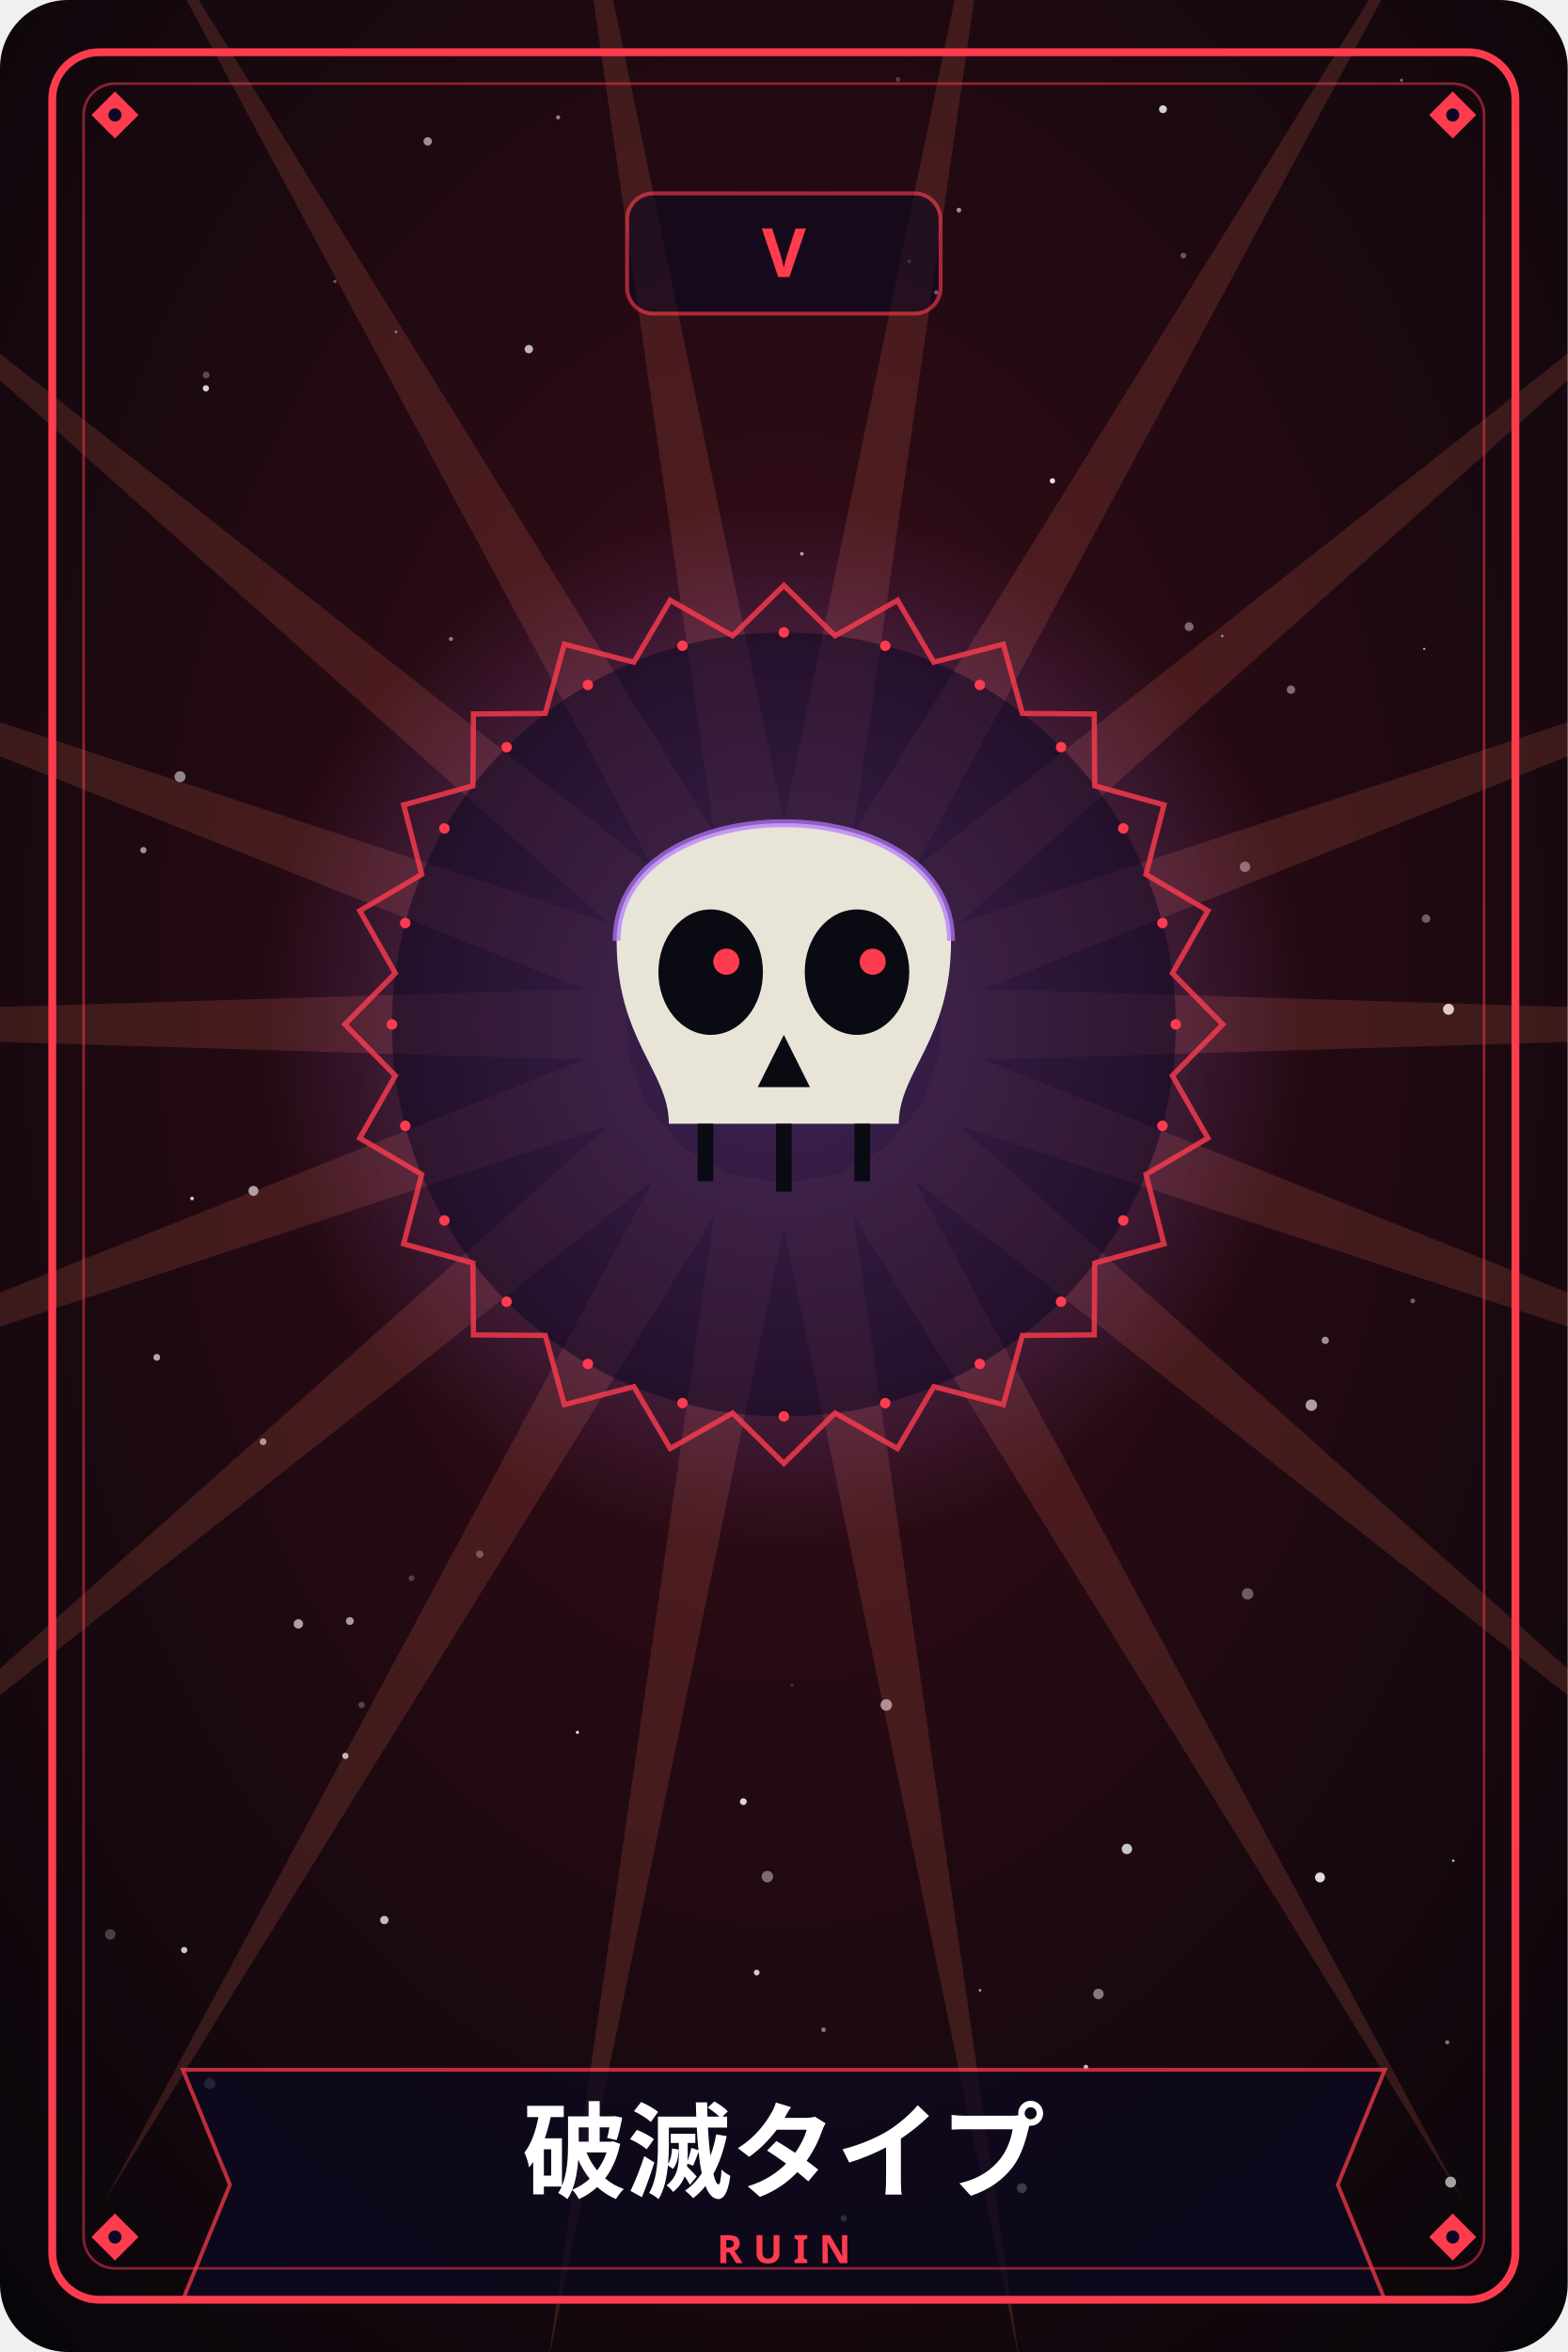
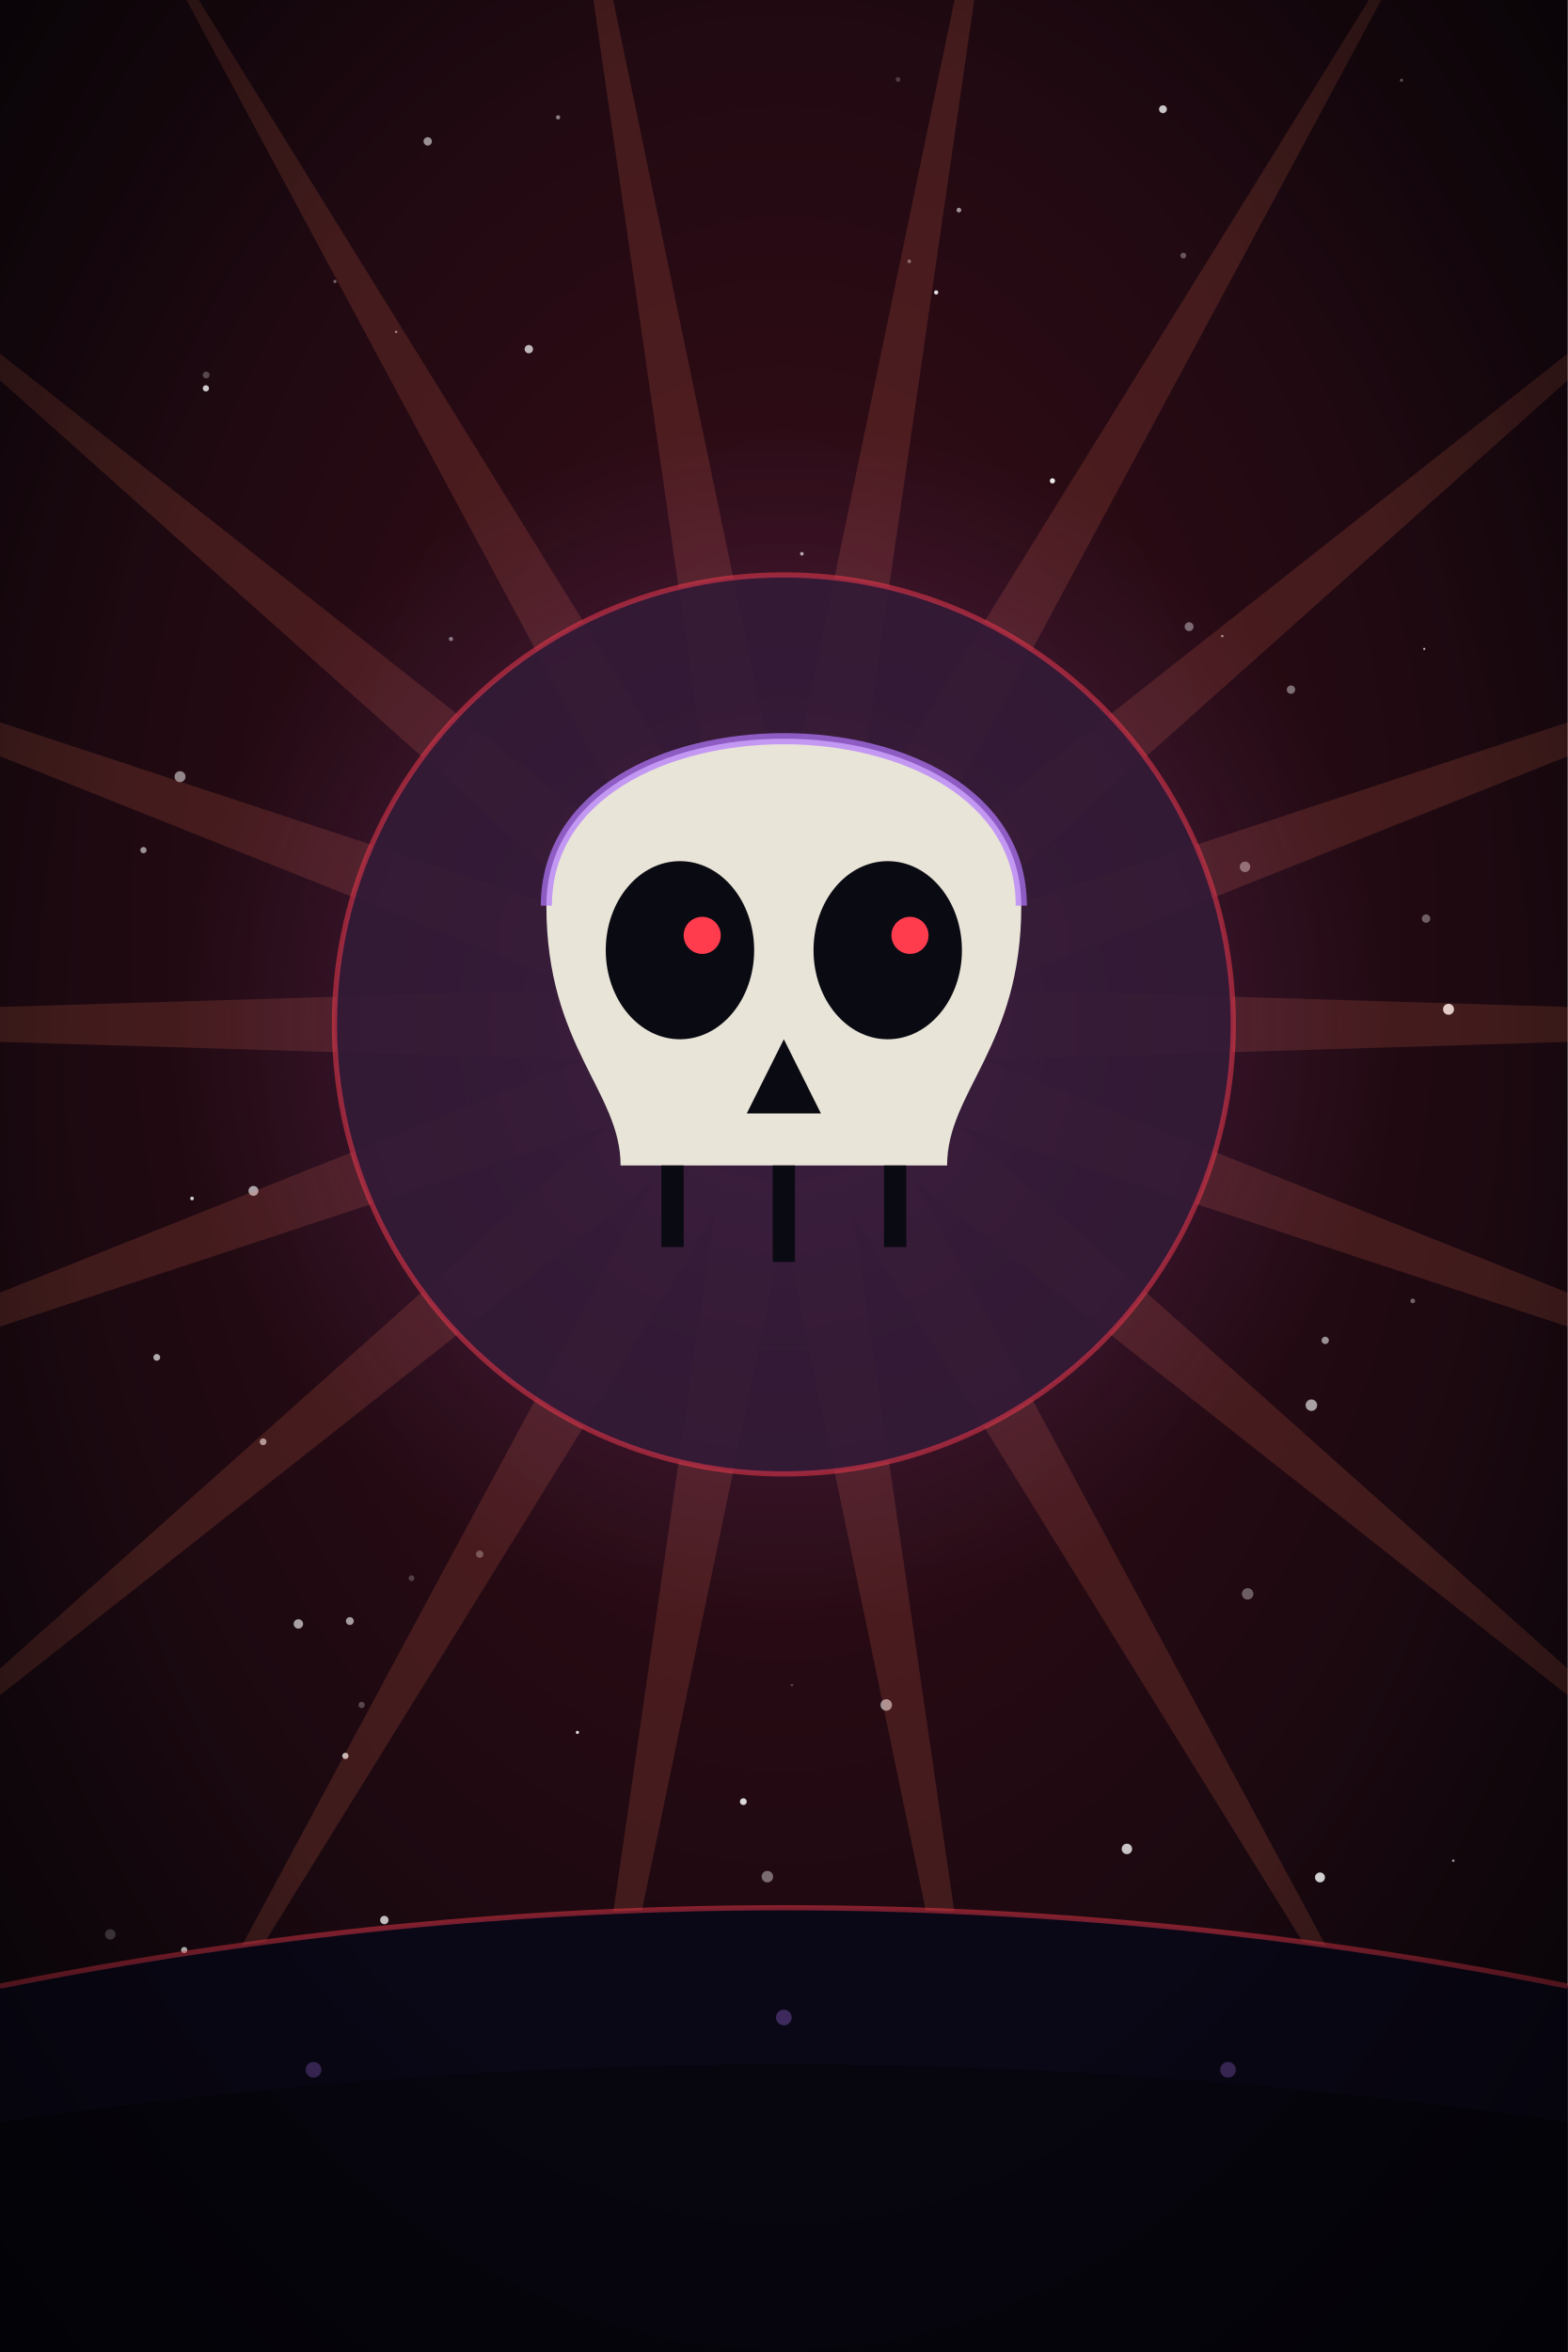
- <svg xmlns="http://www.w3.org/2000/svg" viewBox="0 0 600 900" width="600" height="900" font-family="'Noto Sans JP','Hiragino Sans','Hiragino Kaku Gothic ProN','Yu Gothic',Meiryo,IPAGothic,sans-serif">
+ <svg xmlns="http://www.w3.org/2000/svg" viewBox="0 0 600 900" width="600" height="900">
  <defs>
-     <radialGradient id="bg" cx="50%" cy="42%" r="75%">
+     <radialGradient id="bg" cx="50%" cy="40%" r="78%">
      <stop offset="0%" stop-color="#3a0d18" />
      <stop offset="100%" stop-color="#08060b" />
    </radialGradient>
    <radialGradient id="glow" cx="50%" cy="50%" r="50%">
-       <stop offset="0%" stop-color="#b478ff" stop-opacity="0.55" />
+       <stop offset="0%" stop-color="#b478ff" stop-opacity="0.6" />
+       <stop offset="55%" stop-color="#b478ff" stop-opacity="0.12" />
      <stop offset="100%" stop-color="#b478ff" stop-opacity="0" />
    </radialGradient>
+     <radialGradient id="vig" cx="50%" cy="46%" r="72%">
+       <stop offset="62%" stop-color="#000" stop-opacity="0" />
+       <stop offset="100%" stop-color="#000" stop-opacity="0.55" />
+     </radialGradient>
  </defs>
-   <rect width="600" height="900" rx="26" fill="url(#bg)" />
+   <rect width="600" height="900" fill="url(#bg)" />
  <g>
    <circle cx="315.2" cy="776.7" r="0.9" fill="#fff" opacity="0.44" />
    <circle cx="97.0" cy="455.7" r="1.9" fill="#fff" opacity="0.62" />
    <circle cx="183.6" cy="594.7" r="1.4" fill="#fff" opacity="0.30" />
    <circle cx="100.7" cy="551.7" r="1.3" fill="#fff" opacity="0.60" />
    <circle cx="284.5" cy="689.4" r="1.3" fill="#fff" opacity="0.84" />
    <circle cx="476.5" cy="331.7" r="2.0" fill="#fff" opacity="0.41" />
    <circle cx="402.8" cy="184.0" r="1.0" fill="#fff" opacity="0.90" />
    <circle cx="293.7" cy="718.1" r="2.2" fill="#fff" opacity="0.40" />
    <circle cx="132.2" cy="671.9" r="1.2" fill="#fff" opacity="0.73" />
    <circle cx="322.9" cy="848.9" r="1.2" fill="#fff" opacity="0.51" />
    <circle cx="415.6" cy="791.0" r="0.9" fill="#fff" opacity="0.75" />
    <circle cx="157.5" cy="603.9" r="1.1" fill="#fff" opacity="0.22" />
    <circle cx="202.4" cy="133.6" r="1.6" fill="#fff" opacity="0.70" />
    <circle cx="147.1" cy="734.7" r="1.6" fill="#fff" opacity="0.73" />
    <circle cx="555.2" cy="835.0" r="2.1" fill="#fff" opacity="0.62" />
    <circle cx="545.1" cy="248.3" r="0.4" fill="#fff" opacity="0.76" />
    <circle cx="306.9" cy="211.9" r="0.7" fill="#fff" opacity="0.63" />
    <circle cx="553.9" cy="781.5" r="0.8" fill="#fff" opacity="0.45" />
    <circle cx="540.7" cy="497.8" r="0.9" fill="#fff" opacity="0.36" />
    <circle cx="80.3" cy="797.3" r="2.1" fill="#fff" opacity="0.38" />
    <circle cx="78.9" cy="143.5" r="1.3" fill="#fff" opacity="0.27" />
    <circle cx="358.3" cy="111.9" r="0.8" fill="#fff" opacity="0.88" />
    <circle cx="172.6" cy="244.5" r="0.8" fill="#fff" opacity="0.45" />
    <circle cx="343.7" cy="30.4" r="0.9" fill="#fff" opacity="0.21" />
    <circle cx="289.6" cy="754.8" r="1.1" fill="#fff" opacity="0.79" />
    <circle cx="54.9" cy="325.3" r="1.2" fill="#fff" opacity="0.56" />
    <circle cx="477.5" cy="609.9" r="2.2" fill="#fff" opacity="0.34" />
    <circle cx="375.1" cy="761.6" r="0.5" fill="#fff" opacity="0.61" />
    <circle cx="452.9" cy="97.8" r="1.1" fill="#fff" opacity="0.32" />
    <circle cx="60.0" cy="519.4" r="1.3" fill="#fff" opacity="0.66" />
    <circle cx="501.9" cy="537.7" r="2.2" fill="#fff" opacity="0.61" />
    <circle cx="114.2" cy="621.4" r="1.8" fill="#fff" opacity="0.62" />
    <circle cx="213.6" cy="44.9" r="0.8" fill="#fff" opacity="0.49" />
    <circle cx="133.9" cy="620.3" r="1.5" fill="#fff" opacity="0.60" />
    <circle cx="494.1" cy="263.9" r="1.6" fill="#fff" opacity="0.41" />
    <circle cx="128.2" cy="107.7" r="0.6" fill="#fff" opacity="0.38" />
    <circle cx="348.0" cy="100.0" r="0.7" fill="#fff" opacity="0.39" />
    <circle cx="455.1" cy="239.8" r="1.7" fill="#fff" opacity="0.39" />
    <circle cx="467.8" cy="243.4" r="0.5" fill="#fff" opacity="0.53" />
    <circle cx="163.7" cy="54.1" r="1.6" fill="#fff" opacity="0.56" />
    <circle cx="73.5" cy="458.6" r="0.7" fill="#fff" opacity="0.81" />
    <circle cx="536.4" cy="30.7" r="0.6" fill="#fff" opacity="0.41" />
    <circle cx="367.0" cy="80.4" r="0.9" fill="#fff" opacity="0.56" />
    <circle cx="507.2" cy="512.9" r="1.4" fill="#fff" opacity="0.55" />
    <circle cx="431.3" cy="707.5" r="2.0" fill="#fff" opacity="0.76" />
    <circle cx="151.6" cy="127.0" r="0.5" fill="#fff" opacity="0.46" />
    <circle cx="70.5" cy="746.2" r="1.2" fill="#fff" opacity="0.77" />
    <circle cx="221.0" cy="662.9" r="0.6" fill="#fff" opacity="0.89" />
    <circle cx="391.1" cy="837.3" r="1.9" fill="#fff" opacity="0.71" />
    <circle cx="138.4" cy="652.4" r="1.2" fill="#fff" opacity="0.25" />
    <circle cx="303.1" cy="644.8" r="0.5" fill="#fff" opacity="0.21" />
    <circle cx="505.2" cy="718.4" r="1.9" fill="#fff" opacity="0.86" />
    <circle cx="445.1" cy="41.8" r="1.5" fill="#fff" opacity="0.81" />
    <circle cx="339.2" cy="652.4" r="2.2" fill="#fff" opacity="0.57" />
    <circle cx="42.2" cy="740.2" r="2.0" fill="#fff" opacity="0.23" />
    <circle cx="556.2" cy="712.0" r="0.5" fill="#fff" opacity="0.69" />
    <circle cx="420.4" cy="763.0" r="2.0" fill="#fff" opacity="0.46" />
    <circle cx="554.4" cy="386.2" r="2.1" fill="#fff" opacity="0.85" />
    <circle cx="68.9" cy="297.2" r="2.1" fill="#fff" opacity="0.51" />
    <circle cx="78.8" cy="148.6" r="1.2" fill="#fff" opacity="0.82" />
    <circle cx="545.8" cy="351.5" r="1.6" fill="#fff" opacity="0.35" />
  </g>
  <g opacity="0.16">
    <path d="M360 406 L820 392 L360 378 Z" fill="#ff7a5c" />
    <path d="M351.593 425.677 L788.64 569.85 L361.17 399.366 Z" fill="#ff7a5c" />
    <path d="M336.964 441.292 L698.343 726.25 L354.962 419.843 Z" fill="#ff7a5c" />
    <path d="M317.876 450.962 L560 842.333 L342.124 436.962 Z" fill="#ff7a5c" />
    <path d="M296.632 453.52 L390.297 904.1 L324.206 448.657 Z" fill="#ff7a5c" />
    <path d="M275.794 448.657 L209.703 904.1 L303.368 453.52 Z" fill="#ff7a5c" />
    <path d="M257.876 436.962 L40 842.333 L282.124 450.962 Z" fill="#ff7a5c" />
    <path d="M245.038 419.843 L-98.343 726.25 L263.036 441.292 Z" fill="#ff7a5c" />
    <path d="M238.83 399.366 L-188.64 569.85 L248.407 425.677 Z" fill="#ff7a5c" />
    <path d="M240 378 L-220 392 L240 406 Z" fill="#ff7a5c" />
    <path d="M248.407 358.323 L-188.64 214.15 L238.83 384.634 Z" fill="#ff7a5c" />
    <path d="M263.036 342.708 L-98.343 57.75 L245.038 364.157 Z" fill="#ff7a5c" />
    <path d="M282.124 333.038 L40 -58.333 L257.876 347.038 Z" fill="#ff7a5c" />
    <path d="M303.368 330.48 L209.703 -120.1 L275.794 335.343 Z" fill="#ff7a5c" />
    <path d="M324.206 335.343 L390.297 -120.1 L296.632 330.48 Z" fill="#ff7a5c" />
    <path d="M342.124 347.038 L560 -58.333 L317.876 333.038 Z" fill="#ff7a5c" />
    <path d="M354.962 364.157 L698.343 57.75 L336.964 342.708 Z" fill="#ff7a5c" />
    <path d="M361.17 384.634 L788.64 214.15 L351.593 358.323 Z" fill="#ff7a5c" />
  </g>
-   <circle cx="300" cy="392" r="200" fill="url(#glow)" />
-   <circle cx="300" cy="392" r="150" fill="#0b0820" opacity="0.55" />
-   <polygon points="300.0,224.0 319.6,243.3 343.5,229.7 357.4,253.4 384.0,246.5 391.3,273.0 418.8,273.2 419.0,300.7 445.5,308.0 438.6,334.6 462.3,348.5 448.7,372.4 468.0,392.0 448.7,411.6 462.3,435.5 438.6,449.4 445.5,476.0 419.0,483.3 418.8,510.8 391.3,511.0 384.0,537.5 357.4,530.6 343.5,554.3 319.6,540.7 300.0,560.0 280.4,540.7 256.5,554.3 242.6,530.6 216.0,537.5 208.7,511.0 181.2,510.8 181.0,483.3 154.5,476.0 161.4,449.4 137.7,435.5 151.3,411.6 132.0,392.0 151.3,372.4 137.7,348.5 161.4,334.6 154.5,308.0 181.0,300.7 181.2,273.2 208.7,273.0 216.0,246.5 242.6,253.4 256.5,229.7 280.4,243.3" fill="none" stroke="#ff3b4e" stroke-width="2" opacity="0.8" />
-   <circle cx="450.0" cy="392.0" r="2" fill="#ff3b4e" />
-   <circle cx="444.9" cy="430.8" r="2" fill="#ff3b4e" />
-   <circle cx="429.9" cy="467.0" r="2" fill="#ff3b4e" />
-   <circle cx="406.1" cy="498.1" r="2" fill="#ff3b4e" />
-   <circle cx="375.0" cy="521.9" r="2" fill="#ff3b4e" />
-   <circle cx="338.8" cy="536.9" r="2" fill="#ff3b4e" />
-   <circle cx="300.0" cy="542.0" r="2" fill="#ff3b4e" />
-   <circle cx="261.2" cy="536.9" r="2" fill="#ff3b4e" />
-   <circle cx="225.0" cy="521.9" r="2" fill="#ff3b4e" />
-   <circle cx="193.9" cy="498.1" r="2" fill="#ff3b4e" />
-   <circle cx="170.1" cy="467.0" r="2" fill="#ff3b4e" />
-   <circle cx="155.1" cy="430.8" r="2" fill="#ff3b4e" />
-   <circle cx="150.0" cy="392.0" r="2" fill="#ff3b4e" />
-   <circle cx="155.1" cy="353.2" r="2" fill="#ff3b4e" />
-   <circle cx="170.1" cy="317.0" r="2" fill="#ff3b4e" />
-   <circle cx="193.9" cy="285.9" r="2" fill="#ff3b4e" />
-   <circle cx="225.0" cy="262.1" r="2" fill="#ff3b4e" />
-   <circle cx="261.2" cy="247.1" r="2" fill="#ff3b4e" />
-   <circle cx="300.0" cy="242.0" r="2" fill="#ff3b4e" />
-   <circle cx="338.8" cy="247.1" r="2" fill="#ff3b4e" />
-   <circle cx="375.0" cy="262.1" r="2" fill="#ff3b4e" />
-   <circle cx="406.1" cy="285.9" r="2" fill="#ff3b4e" />
-   <circle cx="429.9" cy="317.0" r="2" fill="#ff3b4e" />
-   <circle cx="444.9" cy="353.2" r="2" fill="#ff3b4e" />
-   <path d="M236 360 C 236 300, 364 300, 364 360 C 364 398, 344 410, 344 430       L 256 430 C 256 410, 236 398, 236 360 Z" fill="#e9e4d8" />
-   <path d="M270 430 L270 452 M300 430 L300 456 M330 430 L330 452" stroke="#0a0a12" stroke-width="6" />
-   <ellipse cx="272" cy="372" rx="20" ry="24" fill="#0a0a12" />
-   <ellipse cx="328" cy="372" rx="20" ry="24" fill="#0a0a12" />
-   <circle cx="278" cy="368" r="5" fill="#ff3b4e" />
-   <circle cx="334" cy="368" r="5" fill="#ff3b4e" />
-   <path d="M300 396 L290 416 L310 416 Z" fill="#0a0a12" />
-   <path d="M236 360 C 236 300, 364 300, 364 360" fill="none" stroke="#b478ff" stroke-width="3" opacity="0.7" />
-   <g>
-     <rect x="240" y="74" width="120" height="46" rx="10" fill="#0b0820" opacity="0.6" stroke="#ff3b4e" stroke-width="1.5" />
-     <text x="300" y="106" text-anchor="middle" font-size="26" letter-spacing="3" fill="#ff3b4e" font-weight="700">V</text>
+   <circle cx="300" cy="392" r="230" fill="url(#glow)" />
+   <g opacity="0.9">
+     <circle cx="300" cy="392" r="172" fill="#1a0710" />
+     <circle cx="300" cy="392" r="172" fill="#b478ff" opacity="0.16" />
+     <circle cx="300" cy="392" r="172" fill="none" stroke="#ff3b4e" stroke-width="2" opacity="0.55" />
  </g>
-   <g>
-     <path d="M70 792 L530 792 L512 836 L530 880 L70 880 L88 836 Z" fill="#0b0820" opacity="0.72" stroke="#ff3b4e" stroke-width="1.5" />
-     <text x="300" y="838" text-anchor="middle" font-size="40" font-weight="900" fill="#fff">破滅タイプ</text>
-     <text x="300" y="866" text-anchor="middle" font-size="15" letter-spacing="4" fill="#ff3b4e" font-weight="700">RUIN</text>
+   <path d="M0 760 Q 300 700 600 760 L600 900 L0 900 Z" fill="#0a0716" />
+   <path d="M0 760 Q 300 700 600 760" fill="none" stroke="#ff3b4e" stroke-width="2" opacity="0.45" />
+   <path d="M0 812 Q 300 768 600 812 L600 900 L0 900 Z" fill="#000" opacity="0.35" />
+   <g fill="#b478ff" opacity="0.3">
+     <circle cx="120" cy="792" r="3" />
+     <circle cx="300" cy="772" r="3" />
+     <circle cx="470" cy="792" r="3" />
  </g>
-   <rect x="20" y="20" width="560" height="860" rx="18" fill="none" stroke="#ff3b4e" stroke-width="3" />
-   <rect x="32" y="32" width="536" height="836" rx="12" fill="none" stroke="#ff3b4e" stroke-width="1" opacity="0.5" />
-   <g transform="translate(44 44)" fill="#ff3b4e">
-     <polygon points="0,-9 9,0 0,9 -9,0" />
-     <circle cx="0" cy="0" r="2.5" fill="#0c0823" />
+   <g transform="translate(300 392) scale(1.42) translate(-300 -392)">
+     <path d="M236 360 C 236 300, 364 300, 364 360 C 364 398, 344 410, 344 430       L 256 430 C 256 410, 236 398, 236 360 Z" fill="#e9e4d8" />
+     <path d="M270 430 L270 452 M300 430 L300 456 M330 430 L330 452" stroke="#0a0a12" stroke-width="6" />
+     <ellipse cx="272" cy="372" rx="20" ry="24" fill="#0a0a12" />
+     <ellipse cx="328" cy="372" rx="20" ry="24" fill="#0a0a12" />
+     <circle cx="278" cy="368" r="5" fill="#ff3b4e" />
+     <circle cx="334" cy="368" r="5" fill="#ff3b4e" />
+     <path d="M300 396 L290 416 L310 416 Z" fill="#0a0a12" />
+     <path d="M236 360 C 236 300, 364 300, 364 360" fill="none" stroke="#b478ff" stroke-width="3" opacity="0.7" />
  </g>
-   <g transform="translate(556 44)" fill="#ff3b4e">
-     <polygon points="0,-9 9,0 0,9 -9,0" />
-     <circle cx="0" cy="0" r="2.5" fill="#0c0823" />
-   </g>
-   <g transform="translate(44 856)" fill="#ff3b4e">
-     <polygon points="0,-9 9,0 0,9 -9,0" />
-     <circle cx="0" cy="0" r="2.5" fill="#0c0823" />
-   </g>
-   <g transform="translate(556 856)" fill="#ff3b4e">
-     <polygon points="0,-9 9,0 0,9 -9,0" />
-     <circle cx="0" cy="0" r="2.5" fill="#0c0823" />
-   </g>
+   <rect width="600" height="900" fill="url(#vig)" />
</svg>
